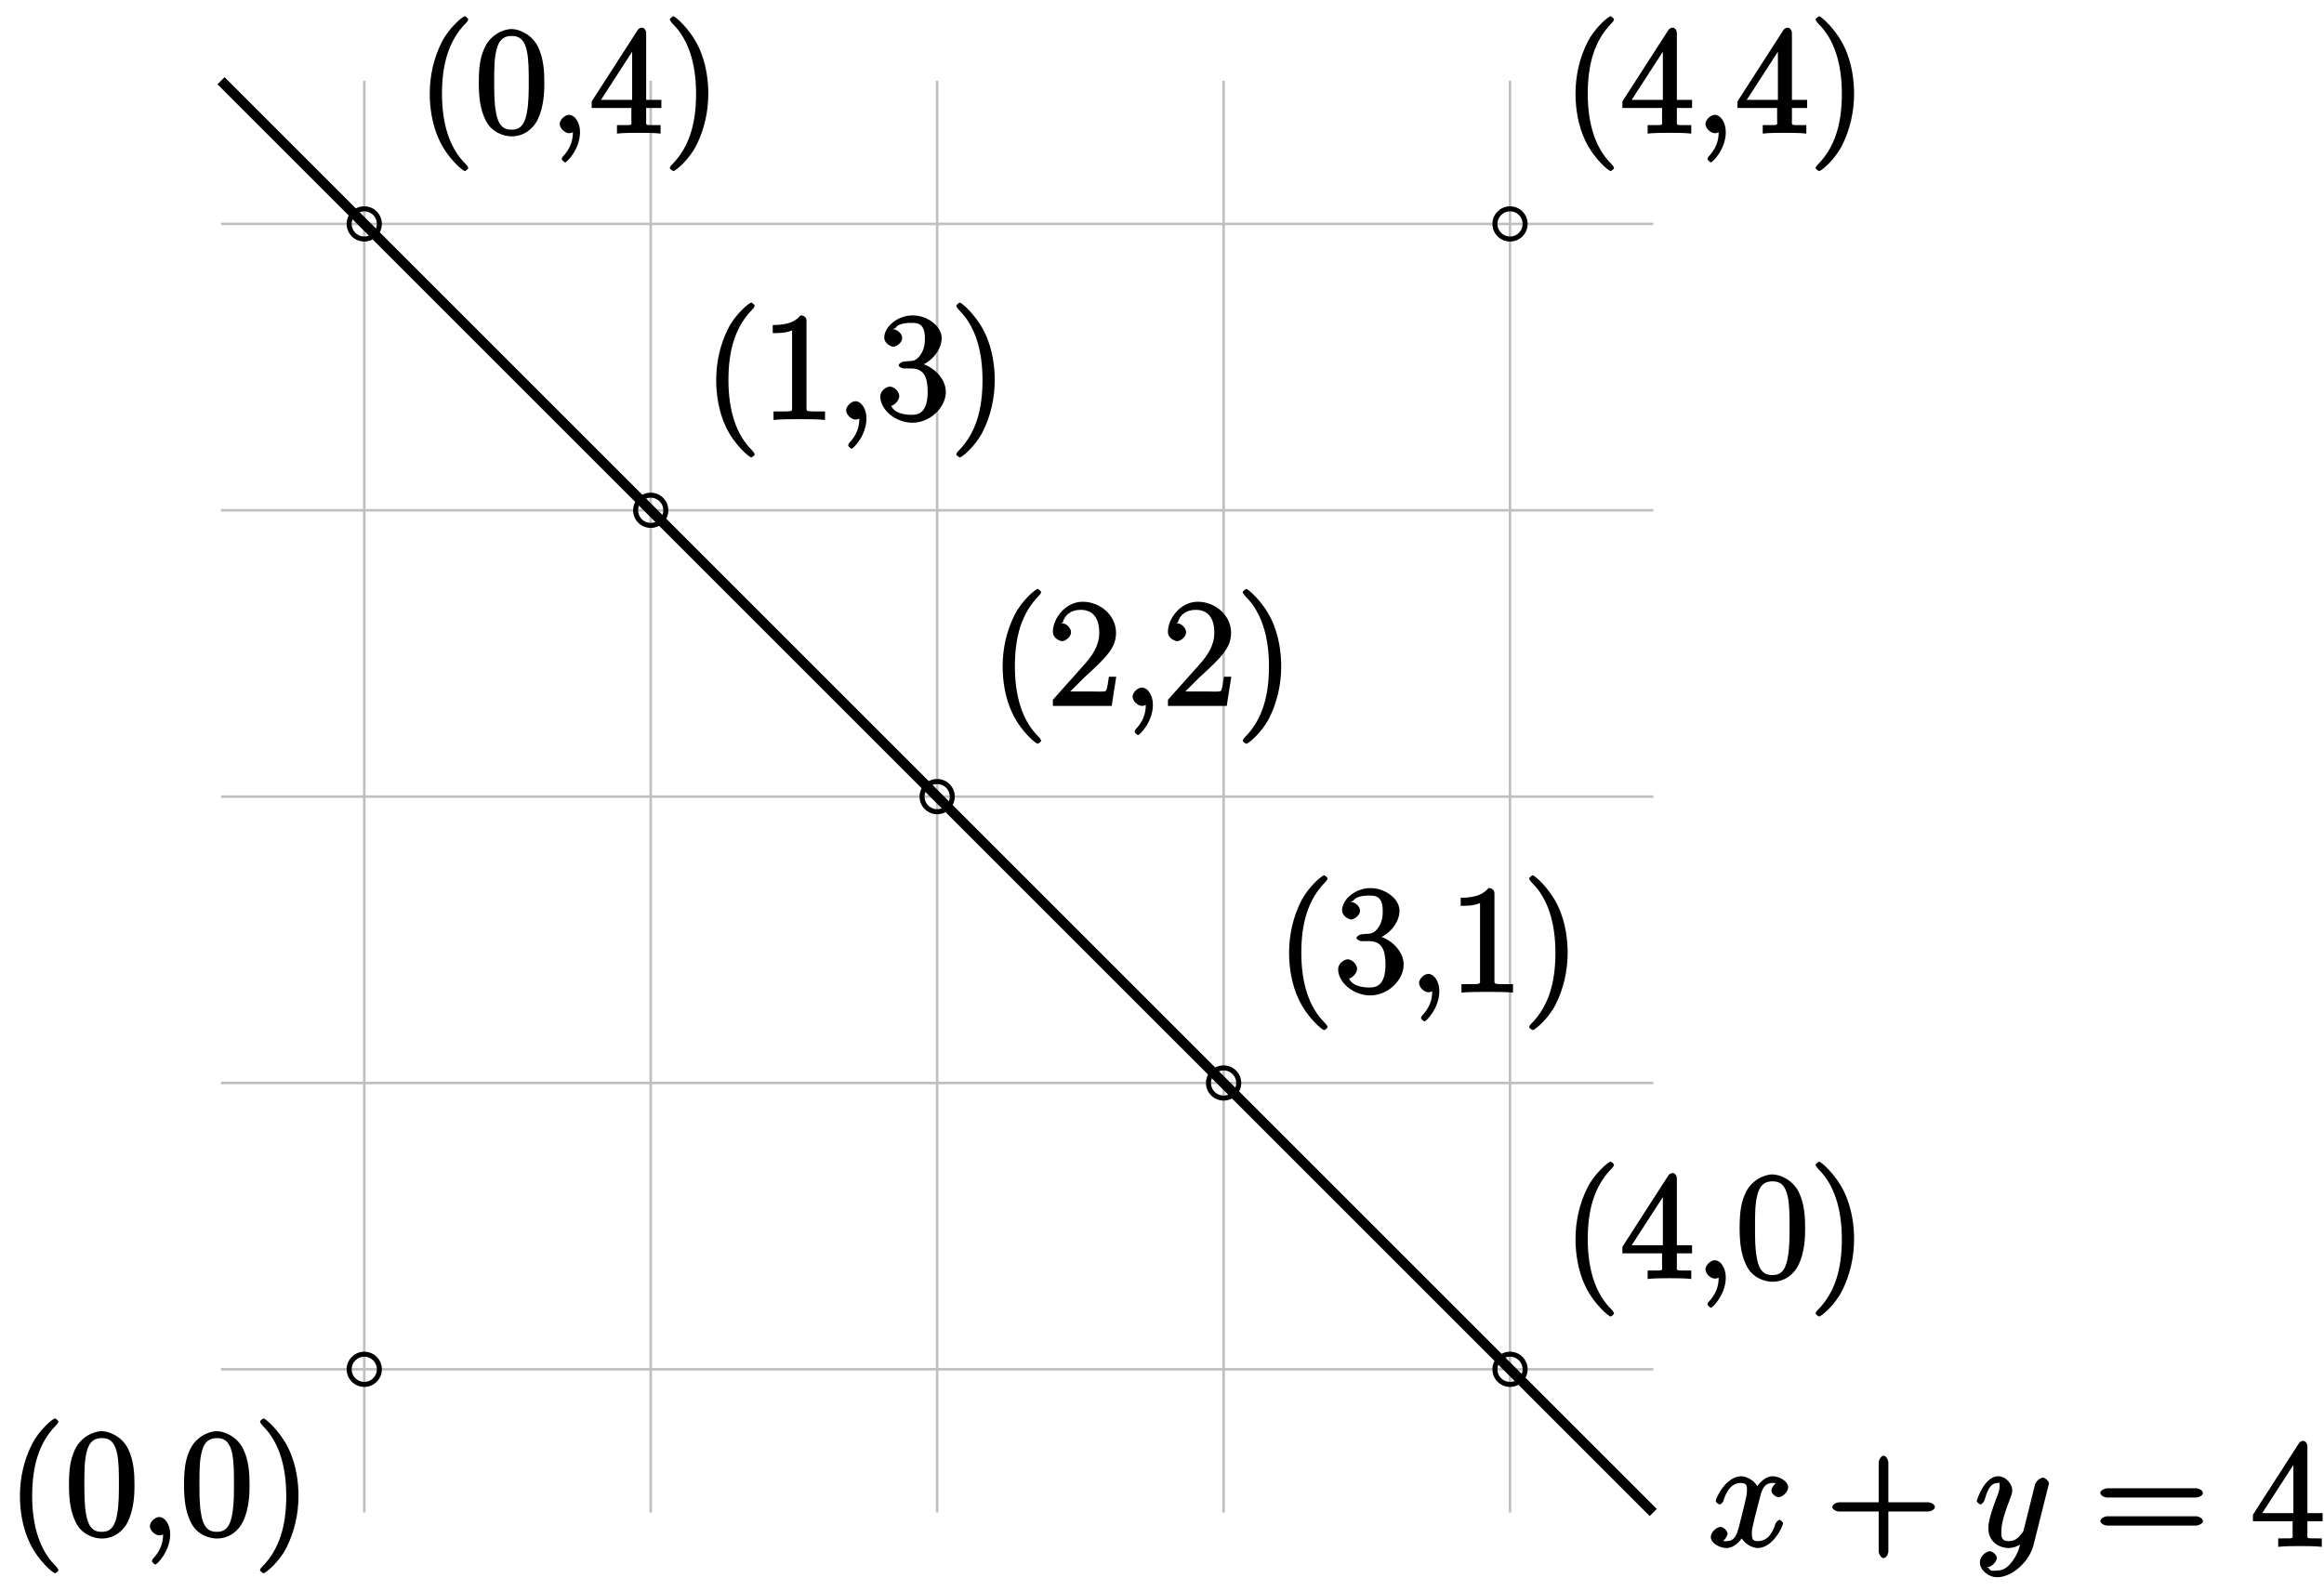
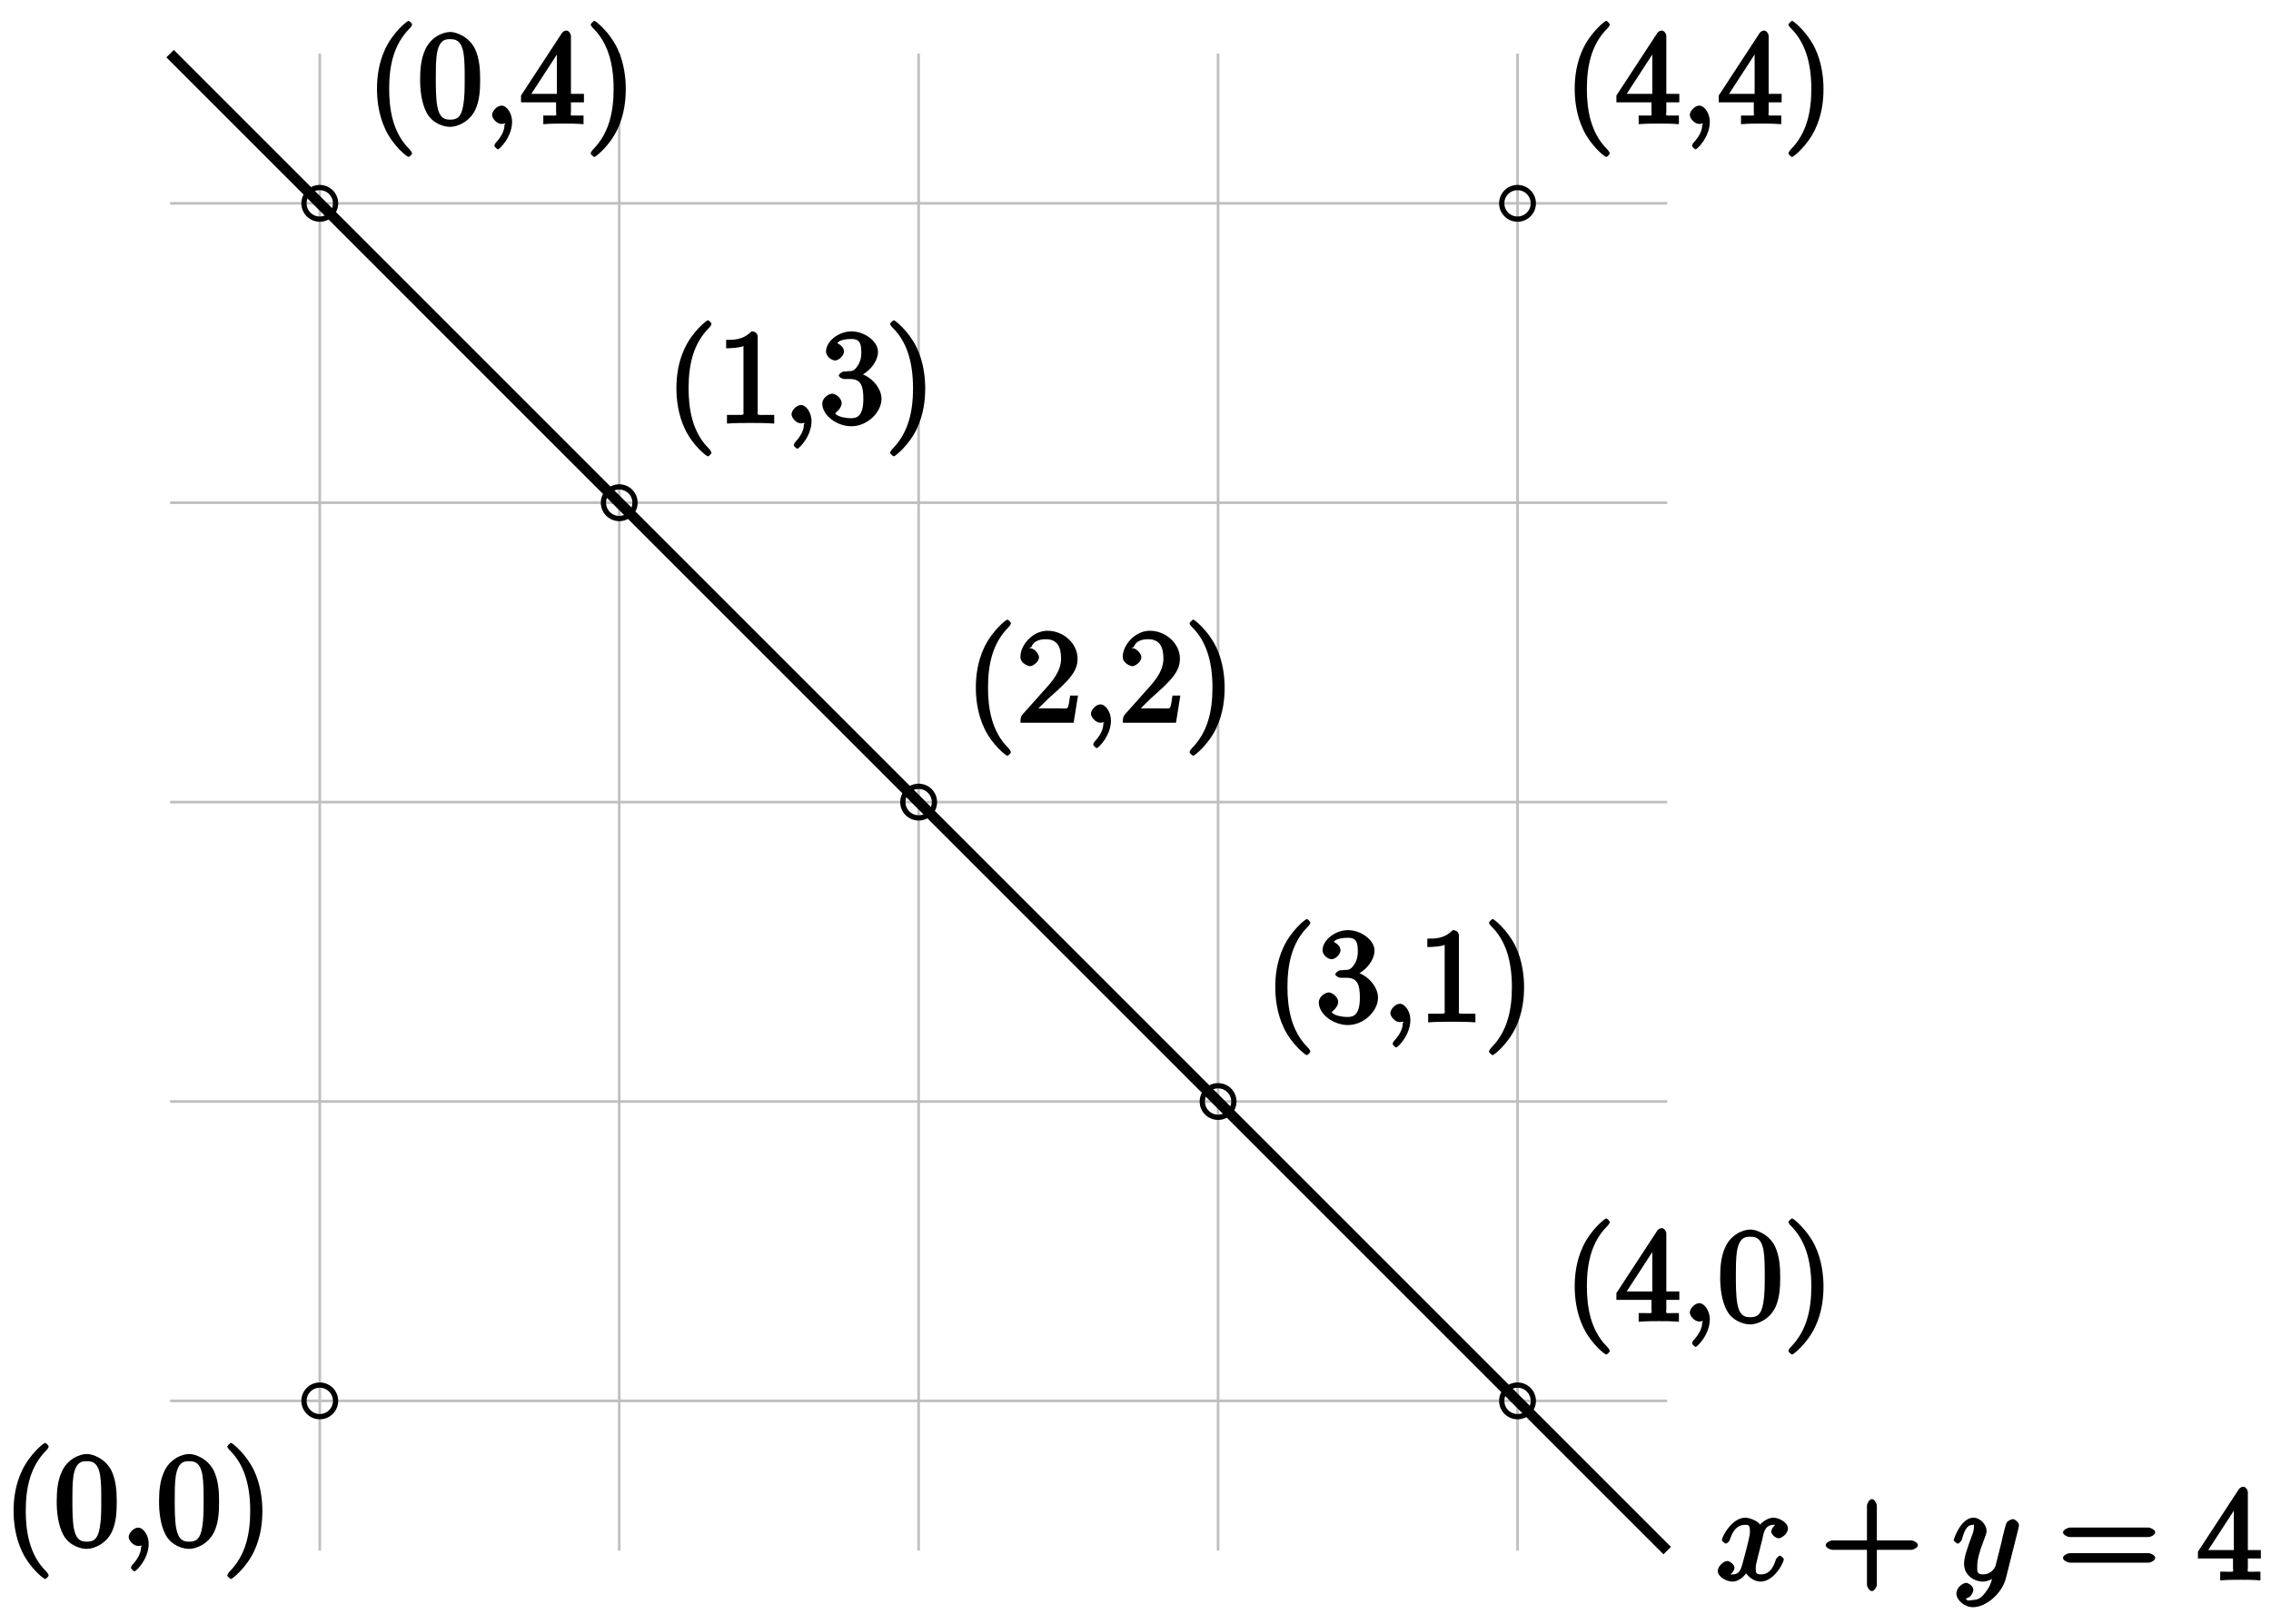
- <svg xmlns="http://www.w3.org/2000/svg" xmlns:xlink="http://www.w3.org/1999/xlink" width="184pt" height="126pt" viewBox="0 0 184 126" version="1.1">
+ <svg xmlns="http://www.w3.org/2000/svg" xmlns:xlink="http://www.w3.org/1999/xlink" width="172pt" height="123pt" viewBox="0 0 172 123" version="1.1">
  <defs>
    <g>
      <symbol overflow="visible" id="glyph0-0">
        <path style="stroke:none;" d="" />
      </symbol>
      <symbol overflow="visible" id="glyph0-1">
-         <path style="stroke:none;" d="M 4.047 2.766 C 4.047 2.719 4 2.594 3.797 2.391 C 2.594 1.188 1.969 -0.688 1.969 -3.125 C 1.969 -5.438 2.484 -7.328 3.875 -8.734 C 4 -8.844 4.047 -8.984 4.047 -9.016 C 4.047 -9.078 3.828 -9.266 3.781 -9.266 C 3.625 -9.266 2.516 -8.359 1.938 -7.188 C 1.328 -5.969 1 -4.594 1 -3.125 C 1 -2.062 1.172 -0.641 1.797 0.641 C 2.5 2.078 3.641 3 3.781 3 C 3.828 3 4.047 2.828 4.047 2.766 Z M 4.047 2.766 " />
+         <path style="stroke:none;" d="M 3.469 2.234 C 3.469 2.203 3.422 2.062 3.25 1.891 C 2 0.641 1.734 -1.125 1.734 -2.656 C 1.734 -4.391 2.062 -6.016 3.297 -7.25 C 3.422 -7.375 3.469 -7.5 3.469 -7.531 C 3.469 -7.609 3.266 -7.812 3.203 -7.812 C 3.094 -7.812 2.031 -6.953 1.438 -5.688 C 0.922 -4.594 0.812 -3.484 0.812 -2.656 C 0.812 -1.875 0.922 -0.672 1.469 0.453 C 2.062 1.688 3.094 2.5 3.203 2.5 C 3.266 2.5 3.469 2.297 3.469 2.234 Z M 3.469 2.234 " />
      </symbol>
      <symbol overflow="visible" id="glyph0-2">
-         <path style="stroke:none;" d="M 5.516 -3.969 C 5.516 -4.953 5.453 -5.922 5.016 -6.844 C 4.531 -7.828 3.516 -8.25 2.922 -8.25 C 2.234 -8.25 1.219 -7.75 0.781 -6.75 C 0.438 -6 0.328 -5.266 0.328 -3.969 C 0.328 -2.812 0.453 -1.828 0.891 -0.984 C 1.344 -0.078 2.297 0.25 2.922 0.25 C 3.953 0.25 4.656 -0.406 4.984 -1.062 C 5.484 -2.109 5.516 -3.281 5.516 -3.969 Z M 4.281 -4.109 C 4.281 -3.312 4.281 -2.406 4.141 -1.672 C 3.922 -0.359 3.328 -0.281 2.922 -0.281 C 2.531 -0.281 1.906 -0.344 1.688 -1.656 C 1.547 -2.359 1.547 -3.281 1.547 -4.109 C 1.547 -5.094 1.547 -5.969 1.75 -6.688 C 1.953 -7.484 2.406 -7.703 2.922 -7.703 C 3.375 -7.703 3.891 -7.578 4.125 -6.547 C 4.281 -5.875 4.281 -4.922 4.281 -4.109 Z M 4.281 -4.109 " />
+         <path style="stroke:none;" d="M 4.75 -3.344 C 4.75 -4.141 4.703 -4.938 4.359 -5.688 C 3.891 -6.641 2.906 -6.969 2.5 -6.969 C 1.891 -6.969 0.984 -6.547 0.578 -5.609 C 0.266 -4.922 0.203 -4.141 0.203 -3.344 C 0.203 -2.609 0.297 -1.594 0.703 -0.844 C 1.141 -0.031 2 0.219 2.484 0.219 C 3.016 0.219 3.953 -0.156 4.391 -1.094 C 4.703 -1.781 4.75 -2.562 4.75 -3.344 Z M 3.578 -3.469 C 3.578 -2.719 3.578 -2.047 3.469 -1.406 C 3.312 -0.453 2.938 -0.328 2.484 -0.328 C 2.094 -0.328 1.672 -0.406 1.5 -1.359 C 1.391 -1.969 1.391 -2.875 1.391 -3.469 C 1.391 -4.109 1.391 -4.766 1.469 -5.297 C 1.656 -6.484 2.234 -6.422 2.484 -6.422 C 2.812 -6.422 3.297 -6.406 3.484 -5.406 C 3.578 -4.859 3.578 -4.094 3.578 -3.469 Z M 3.578 -3.469 " />
      </symbol>
      <symbol overflow="visible" id="glyph0-3">
-         <path style="stroke:none;" d="M 2.484 -0.094 C 2.484 -0.844 2.078 -1.453 1.609 -1.453 C 1.266 -1.453 0.875 -1.047 0.875 -0.734 C 0.875 -0.406 1.266 0 1.625 0 C 1.812 0 2.047 -0.125 2.109 -0.172 C 2.156 -0.219 2.172 -0.219 2.172 -0.219 C 2.172 -0.219 1.922 -0.156 1.922 -0.094 C 1.922 0.672 1.656 1.281 1.141 1.828 C 1.094 1.859 1.031 2 1.031 2.047 C 1.031 2.109 1.25 2.312 1.312 2.312 C 1.422 2.312 2.484 1.281 2.484 -0.094 Z M 2.484 -0.094 " />
+         <path style="stroke:none;" d="M 2.188 -0.172 C 2.188 -0.812 1.781 -1.391 1.391 -1.391 C 1.031 -1.391 0.672 -0.953 0.672 -0.688 C 0.672 -0.422 1.031 0 1.391 0 C 1.531 0 1.797 -0.109 1.609 0.062 C 1.625 0.469 1.391 0.953 0.953 1.422 C 0.891 1.484 0.844 1.609 0.844 1.656 C 0.844 1.719 1.062 1.922 1.109 1.922 C 1.234 1.922 2.188 0.984 2.188 -0.172 Z M 2.188 -0.172 " />
      </symbol>
      <symbol overflow="visible" id="glyph0-4">
-         <path style="stroke:none;" d="M 3.531 -3.125 C 3.531 -4.031 3.406 -5.516 2.734 -6.891 C 2.031 -8.328 0.891 -9.266 0.766 -9.266 C 0.719 -9.266 0.484 -9.078 0.484 -9.016 C 0.484 -8.984 0.531 -8.844 0.734 -8.641 C 1.938 -7.438 2.562 -5.562 2.562 -3.125 C 2.562 -0.812 2.047 1.078 0.656 2.484 C 0.531 2.594 0.484 2.719 0.484 2.766 C 0.484 2.828 0.719 3 0.766 3 C 0.922 3 2.016 2.109 2.594 0.938 C 3.203 -0.281 3.531 -1.688 3.531 -3.125 Z M 3.531 -3.125 " />
+         <path style="stroke:none;" d="M 3.047 -2.656 C 3.047 -3.422 2.938 -4.641 2.391 -5.766 C 1.797 -6.984 0.766 -7.812 0.672 -7.812 C 0.609 -7.812 0.391 -7.594 0.391 -7.531 C 0.391 -7.5 0.438 -7.375 0.625 -7.203 C 1.609 -6.203 2.125 -4.734 2.125 -2.656 C 2.125 -0.953 1.797 0.688 0.562 1.938 C 0.438 2.062 0.391 2.203 0.391 2.234 C 0.391 2.297 0.609 2.5 0.672 2.5 C 0.766 2.5 1.828 1.656 2.422 0.391 C 2.938 -0.703 3.047 -1.812 3.047 -2.656 Z M 3.047 -2.656 " />
      </symbol>
      <symbol overflow="visible" id="glyph0-5">
-         <path style="stroke:none;" d="M 5.672 -2.141 L 5.672 -2.641 L 4.469 -2.641 L 4.469 -7.922 C 4.469 -8.156 4.312 -8.359 4.141 -8.359 C 4.047 -8.359 3.891 -8.312 3.797 -8.172 L 0.156 -2.516 L 0.156 -2 L 3.297 -2 L 3.297 -1.047 C 3.297 -0.609 3.438 -0.641 2.562 -0.641 L 2.156 -0.641 L 2.156 0.031 C 2.609 -0.031 3.547 -0.031 3.891 -0.031 C 4.219 -0.031 5.172 -0.031 5.609 0.031 L 5.609 -0.641 L 5.219 -0.641 C 4.344 -0.641 4.469 -0.609 4.469 -1.047 L 4.469 -2 L 5.672 -2 Z M 3.531 -2.641 L 0.891 -2.641 L 3.641 -6.891 L 3.359 -7 L 3.359 -2.641 Z M 3.531 -2.641 " />
+         <path style="stroke:none;" d="M 4.859 -1.797 L 4.859 -2.281 L 3.875 -2.281 L 3.875 -6.656 C 3.875 -6.844 3.703 -7.078 3.531 -7.078 C 3.453 -7.078 3.297 -7.031 3.203 -6.906 L 0.094 -2.156 L 0.094 -1.641 L 2.75 -1.641 L 2.75 -0.938 C 2.75 -0.578 2.906 -0.641 2.172 -0.641 L 1.781 -0.641 L 1.781 0.016 C 2.375 -0.031 2.891 -0.031 3.312 -0.031 C 3.734 -0.031 4.25 -0.031 4.828 0.016 L 4.828 -0.641 L 4.453 -0.641 C 3.719 -0.641 3.875 -0.578 3.875 -0.938 L 3.875 -1.641 L 4.859 -1.641 Z M 2.984 -2.281 L 0.875 -2.281 L 3.109 -5.719 L 2.812 -5.828 L 2.812 -2.281 Z M 2.984 -2.281 " />
      </symbol>
      <symbol overflow="visible" id="glyph0-6">
-         <path style="stroke:none;" d="M 5.062 -0.141 L 5.062 -0.641 L 4.531 -0.641 C 3.484 -0.641 3.594 -0.641 3.594 -1.062 L 3.594 -7.812 C 3.594 -8.078 3.438 -8.25 3.125 -8.25 C 2.797 -7.875 2.312 -7.484 0.922 -7.484 L 0.922 -6.844 C 1.359 -6.844 1.953 -6.844 2.453 -7.062 L 2.453 -1.062 C 2.453 -0.641 2.578 -0.641 1.531 -0.641 L 0.984 -0.641 L 0.984 0.031 C 1.484 -0.031 2.641 -0.031 3.031 -0.031 C 3.438 -0.031 4.578 -0.031 5.062 0.031 Z M 5.062 -0.141 " />
+         <path style="stroke:none;" d="M 4.344 -0.156 L 4.344 -0.641 L 3.859 -0.641 C 2.953 -0.641 3.094 -0.578 3.094 -0.953 L 3.094 -6.547 C 3.094 -6.781 2.938 -6.969 2.625 -6.969 C 1.953 -6.281 1.203 -6.328 0.703 -6.328 L 0.703 -5.688 C 1.094 -5.688 1.797 -5.734 2.016 -5.859 L 2.016 -0.953 C 2.016 -0.594 2.156 -0.641 1.266 -0.641 L 0.766 -0.641 L 0.766 0.016 C 1.297 -0.031 2.156 -0.031 2.562 -0.031 C 2.953 -0.031 3.828 -0.031 4.344 0.016 Z M 4.344 -0.156 " />
      </symbol>
      <symbol overflow="visible" id="glyph0-7">
-         <path style="stroke:none;" d="M 5.516 -2.188 C 5.516 -3.281 4.469 -4.297 3.328 -4.5 L 3.328 -4.203 C 4.359 -4.5 5.188 -5.516 5.188 -6.453 C 5.188 -7.406 4.047 -8.25 2.891 -8.25 C 1.703 -8.25 0.641 -7.359 0.641 -6.484 C 0.641 -6.016 1.188 -5.766 1.359 -5.766 C 1.609 -5.766 2.062 -6.094 2.062 -6.453 C 2.062 -6.844 1.609 -7.156 1.344 -7.156 C 1.281 -7.156 1.25 -7.156 1.531 -7.25 C 1.781 -7.703 2.797 -7.656 2.859 -7.656 C 3.25 -7.656 3.859 -7.625 3.859 -6.453 C 3.859 -6.234 3.875 -5.672 3.531 -5.156 C 3.172 -4.625 2.875 -4.641 2.562 -4.625 L 2.203 -4.594 C 2 -4.578 1.781 -4.406 1.781 -4.297 C 1.781 -4.188 2.016 -4.047 2.219 -4.047 L 2.766 -4.047 C 3.797 -4.047 4.078 -3.344 4.078 -2.203 C 4.078 -0.641 3.438 -0.375 2.844 -0.375 C 2.266 -0.375 1.453 -0.484 1.188 -1.094 C 1.328 -1.078 1.828 -1.438 1.828 -1.859 C 1.828 -2.219 1.422 -2.609 1.094 -2.609 C 0.797 -2.609 0.328 -2.281 0.328 -1.828 C 0.328 -0.766 1.547 0.25 2.875 0.25 C 4.297 0.25 5.516 -0.984 5.516 -2.188 Z M 5.516 -2.188 " />
+         <path style="stroke:none;" d="M 4.719 -1.859 C 4.719 -2.688 3.922 -3.625 2.891 -3.844 L 2.891 -3.516 C 3.703 -3.781 4.453 -4.641 4.453 -5.422 C 4.453 -6.234 3.406 -6.969 2.453 -6.969 C 1.453 -6.969 0.516 -6.203 0.516 -5.438 C 0.516 -5.109 0.906 -4.766 1.203 -4.766 C 1.5 -4.766 1.875 -5.141 1.875 -5.438 C 1.875 -5.938 1.234 -6.094 1.391 -6.094 C 1.516 -6.312 2.047 -6.391 2.406 -6.391 C 2.828 -6.391 3.188 -6.328 3.188 -5.438 C 3.188 -5.312 3.219 -4.859 2.953 -4.422 C 2.656 -3.938 2.453 -3.953 2.203 -3.953 C 2.125 -3.938 1.891 -3.922 1.812 -3.922 C 1.734 -3.906 1.484 -3.734 1.484 -3.625 C 1.484 -3.516 1.734 -3.359 1.906 -3.359 L 2.344 -3.359 C 3.156 -3.359 3.344 -2.844 3.344 -1.859 C 3.344 -0.516 2.844 -0.391 2.406 -0.391 C 1.969 -0.391 1.344 -0.516 1.203 -0.766 C 1.219 -0.766 1.703 -1.141 1.703 -1.531 C 1.703 -1.891 1.266 -2.25 0.984 -2.25 C 0.734 -2.25 0.234 -1.938 0.234 -1.5 C 0.234 -0.594 1.344 0.219 2.438 0.219 C 3.656 0.219 4.719 -0.844 4.719 -1.859 Z M 4.719 -1.859 " />
      </symbol>
      <symbol overflow="visible" id="glyph0-8">
-         <path style="stroke:none;" d="M 5.266 -2.312 L 4.859 -2.312 C 4.797 -1.953 4.75 -1.406 4.625 -1.203 C 4.547 -1.094 3.984 -1.141 3.625 -1.141 L 1.406 -1.141 L 1.516 -0.891 C 1.844 -1.156 2.562 -1.922 2.875 -2.219 C 4.703 -3.891 5.422 -4.609 5.422 -5.797 C 5.422 -7.172 4.172 -8.25 2.781 -8.25 C 1.406 -8.25 0.422 -6.906 0.422 -5.875 C 0.422 -5.266 1.109 -5.125 1.141 -5.125 C 1.406 -5.125 1.859 -5.453 1.859 -5.828 C 1.859 -6.172 1.484 -6.547 1.141 -6.547 C 1.047 -6.547 1.016 -6.547 1.203 -6.609 C 1.359 -7.203 1.859 -7.609 2.625 -7.609 C 3.641 -7.609 4.094 -6.891 4.094 -5.797 C 4.094 -4.781 3.562 -4 2.875 -3.234 L 0.422 -0.484 L 0.422 0 L 5.078 0 L 5.438 -2.312 Z M 5.266 -2.312 " />
+         <path style="stroke:none;" d="M 4.469 -2.062 L 4.078 -2.062 C 4 -1.594 3.984 -1.281 3.875 -1.125 C 3.812 -1.047 3.281 -1.094 3.062 -1.094 L 1.266 -1.094 L 1.391 -0.812 L 2.438 -1.844 C 4 -3.219 4.641 -3.875 4.641 -4.859 C 4.641 -6 3.578 -6.969 2.359 -6.969 C 1.234 -6.969 0.312 -5.875 0.312 -5 C 0.312 -4.438 1 -4.281 1.031 -4.281 C 1.203 -4.281 1.719 -4.562 1.719 -4.969 C 1.719 -5.219 1.359 -5.656 1.016 -5.656 C 0.938 -5.656 0.922 -5.656 1.141 -5.734 C 1.281 -6.125 1.656 -6.328 2.234 -6.328 C 3.141 -6.328 3.391 -5.688 3.391 -4.859 C 3.391 -4.062 2.938 -3.406 2.391 -2.781 L 0.484 -0.641 C 0.375 -0.531 0.312 -0.406 0.312 0 L 4.344 0 L 4.672 -2.062 Z M 4.469 -2.062 " />
      </symbol>
      <symbol overflow="visible" id="glyph1-0">
        <path style="stroke:none;" d="" />
      </symbol>
      <symbol overflow="visible" id="glyph1-1">
-         <path style="stroke:none;" d="M 5.672 -5.172 C 5.281 -5.109 4.969 -4.656 4.969 -4.438 C 4.969 -4.141 5.359 -3.906 5.531 -3.906 C 5.891 -3.906 6.297 -4.359 6.297 -4.688 C 6.297 -5.188 5.562 -5.562 5.062 -5.562 C 4.344 -5.562 3.766 -4.703 3.656 -4.469 L 3.984 -4.469 C 3.703 -5.359 2.812 -5.562 2.594 -5.562 C 1.375 -5.562 0.562 -3.844 0.562 -3.578 C 0.562 -3.531 0.781 -3.328 0.859 -3.328 C 0.953 -3.328 1.094 -3.438 1.156 -3.578 C 1.562 -4.922 2.219 -5.031 2.562 -5.031 C 3.094 -5.031 3.031 -4.672 3.031 -4.391 C 3.031 -4.125 2.969 -3.844 2.828 -3.281 L 2.422 -1.641 C 2.234 -0.922 2.062 -0.422 1.422 -0.422 C 1.359 -0.422 1.172 -0.375 0.922 -0.531 L 0.812 -0.281 C 1.25 -0.359 1.5 -0.859 1.5 -1 C 1.5 -1.25 1.156 -1.547 0.938 -1.547 C 0.641 -1.547 0.172 -1.141 0.172 -0.75 C 0.172 -0.25 0.891 0.125 1.406 0.125 C 1.984 0.125 2.5 -0.375 2.75 -0.859 L 2.469 -0.969 C 2.672 -0.266 3.438 0.125 3.875 0.125 C 5.094 0.125 5.891 -1.594 5.891 -1.859 C 5.891 -1.906 5.688 -2.109 5.625 -2.109 C 5.516 -2.109 5.328 -1.906 5.297 -1.812 C 4.969 -0.75 4.453 -0.422 3.906 -0.422 C 3.484 -0.422 3.422 -0.578 3.422 -1.062 C 3.422 -1.328 3.469 -1.516 3.656 -2.312 L 4.078 -3.938 C 4.25 -4.656 4.5 -5.031 5.062 -5.031 C 5.078 -5.031 5.297 -5.062 5.547 -4.906 Z M 5.672 -5.172 " />
+         <path style="stroke:none;" d="M 3.5 -3.172 C 3.562 -3.422 3.625 -4.188 4.312 -4.188 C 4.359 -4.188 4.469 -4.234 4.688 -4.109 L 4.812 -4.391 C 4.531 -4.344 4.156 -3.922 4.156 -3.672 C 4.156 -3.516 4.453 -3.172 4.719 -3.172 C 4.938 -3.172 5.422 -3.516 5.422 -3.906 C 5.422 -4.422 4.672 -4.734 4.328 -4.734 C 3.75 -4.734 3.266 -4.156 3.297 -4.203 C 3.203 -4.469 2.5 -4.734 2.203 -4.734 C 1.172 -4.734 0.422 -3.281 0.422 -3.031 C 0.422 -2.938 0.703 -2.766 0.719 -2.766 C 0.797 -2.766 1 -2.953 1.016 -3.047 C 1.359 -4.094 1.844 -4.188 2.188 -4.188 C 2.375 -4.188 2.547 -4.25 2.547 -3.672 C 2.547 -3.375 2.375 -2.703 2 -1.312 C 1.844 -0.688 1.672 -0.438 1.234 -0.438 C 1.172 -0.438 1.062 -0.391 0.859 -0.516 L 0.734 -0.234 C 0.984 -0.297 1.375 -0.656 1.375 -0.938 C 1.375 -1.203 0.984 -1.453 0.844 -1.453 C 0.531 -1.453 0.109 -1.031 0.109 -0.703 C 0.109 -0.25 0.781 0.109 1.219 0.109 C 1.891 0.109 2.359 -0.641 2.391 -0.703 L 2.094 -0.812 C 2.219 -0.438 2.75 0.109 3.344 0.109 C 4.375 0.109 5.109 -1.328 5.109 -1.578 C 5.109 -1.688 4.859 -1.859 4.828 -1.859 C 4.734 -1.859 4.531 -1.641 4.516 -1.578 C 4.188 -0.516 3.688 -0.438 3.375 -0.438 C 2.984 -0.438 2.984 -0.594 2.984 -0.922 C 2.984 -1.141 3.047 -1.359 3.156 -1.797 Z M 3.5 -3.172 " />
      </symbol>
      <symbol overflow="visible" id="glyph1-2">
-         <path style="stroke:none;" d="M 3.031 1.094 C 2.703 1.547 2.359 1.906 1.766 1.906 C 1.625 1.906 1.203 2.031 1.109 1.703 C 0.906 1.641 0.969 1.641 0.984 1.641 C 1.344 1.641 1.75 1.188 1.75 0.906 C 1.75 0.641 1.359 0.375 1.188 0.375 C 0.984 0.375 0.406 0.688 0.406 1.266 C 0.406 1.875 1.094 2.438 1.766 2.438 C 2.969 2.438 4.328 1.188 4.656 -0.125 L 5.828 -4.797 C 5.844 -4.859 5.875 -4.922 5.875 -5 C 5.875 -5.172 5.562 -5.453 5.391 -5.453 C 5.281 -5.453 4.859 -5.25 4.766 -4.891 L 3.891 -1.375 C 3.828 -1.156 3.875 -1.25 3.781 -1.109 C 3.531 -0.781 3.266 -0.422 2.688 -0.422 C 2.016 -0.422 2.109 -0.922 2.109 -1.25 C 2.109 -1.922 2.438 -2.844 2.766 -3.703 C 2.891 -4.047 2.969 -4.219 2.969 -4.453 C 2.969 -4.953 2.453 -5.562 1.859 -5.562 C 0.766 -5.562 0.156 -3.688 0.156 -3.578 C 0.156 -3.531 0.375 -3.328 0.453 -3.328 C 0.562 -3.328 0.734 -3.531 0.781 -3.688 C 1.062 -4.703 1.359 -5.031 1.828 -5.031 C 1.938 -5.031 1.969 -5.172 1.969 -4.781 C 1.969 -4.469 1.844 -4.125 1.656 -3.672 C 1.078 -2.109 1.078 -1.703 1.078 -1.422 C 1.078 -0.281 2.062 0.125 2.656 0.125 C 3 0.125 3.531 -0.031 3.844 -0.344 L 3.688 -0.516 C 3.516 0.141 3.438 0.5 3.031 1.094 Z M 3.031 1.094 " />
+         <path style="stroke:none;" d="M 5.016 -3.953 C 5.047 -4.094 5.047 -4.109 5.047 -4.188 C 5.047 -4.359 4.75 -4.625 4.594 -4.625 C 4.5 -4.625 4.203 -4.516 4.109 -4.344 C 4.047 -4.203 3.969 -3.891 3.922 -3.703 C 3.859 -3.453 3.781 -3.188 3.734 -2.906 L 3.281 -1.109 C 3.234 -0.969 2.984 -0.438 2.328 -0.438 C 1.828 -0.438 1.891 -0.703 1.891 -1.078 C 1.891 -1.531 2.047 -2.156 2.391 -3.031 C 2.547 -3.438 2.594 -3.547 2.594 -3.75 C 2.594 -4.203 2.109 -4.734 1.609 -4.734 C 0.656 -4.734 0.109 -3.125 0.109 -3.031 C 0.109 -2.938 0.391 -2.766 0.406 -2.766 C 0.516 -2.766 0.688 -2.953 0.734 -3.109 C 1 -4.047 1.234 -4.188 1.578 -4.188 C 1.656 -4.188 1.641 -4.344 1.641 -4.031 C 1.641 -3.781 1.547 -3.516 1.469 -3.328 C 1.078 -2.266 0.891 -1.703 0.891 -1.234 C 0.891 -0.344 1.703 0.109 2.297 0.109 C 2.688 0.109 3.141 -0.109 3.422 -0.391 L 3.125 -0.5 C 2.984 0.016 2.922 0.391 2.516 0.922 C 2.266 1.25 2.016 1.5 1.562 1.5 C 1.422 1.5 1.141 1.641 1.031 1.406 C 0.953 1.406 1.203 1.359 1.344 1.234 C 1.453 1.141 1.594 0.906 1.594 0.719 C 1.594 0.406 1.156 0.203 1.062 0.203 C 0.828 0.203 0.312 0.531 0.312 1.016 C 0.312 1.516 0.938 2.047 1.562 2.047 C 2.578 2.047 3.781 0.984 4.062 -0.156 Z M 5.016 -3.953 " />
      </symbol>
      <symbol overflow="visible" id="glyph2-0">
        <path style="stroke:none;" d="" />
      </symbol>
      <symbol overflow="visible" id="glyph2-1">
-         <path style="stroke:none;" d="M 4.766 -2.766 L 8.062 -2.766 C 8.234 -2.766 8.609 -2.906 8.609 -3.125 C 8.609 -3.344 8.25 -3.5 8.062 -3.5 L 4.922 -3.5 L 4.922 -6.641 C 4.922 -6.812 4.766 -7.188 4.547 -7.188 C 4.328 -7.188 4.156 -6.828 4.156 -6.641 L 4.156 -3.5 L 1.031 -3.5 C 0.859 -3.5 0.484 -3.344 0.484 -3.125 C 0.484 -2.906 0.844 -2.766 1.031 -2.766 L 4.156 -2.766 L 4.156 0.391 C 4.156 0.562 4.328 0.922 4.547 0.922 C 4.766 0.922 4.922 0.578 4.922 0.391 L 4.922 -2.766 Z M 4.766 -2.766 " />
+         <path style="stroke:none;" d="M 4.078 -2.297 L 6.859 -2.297 C 7 -2.297 7.359 -2.453 7.359 -2.656 C 7.359 -2.844 7 -3.016 6.859 -3.016 L 4.25 -3.016 L 4.25 -5.641 C 4.25 -5.781 4.078 -6.141 3.875 -6.141 C 3.672 -6.141 3.5 -5.781 3.5 -5.641 L 3.5 -3.016 L 0.891 -3.016 C 0.75 -3.016 0.375 -2.844 0.375 -2.656 C 0.375 -2.453 0.75 -2.297 0.891 -2.297 L 3.5 -2.297 L 3.5 0.344 C 3.5 0.484 3.672 0.828 3.875 0.828 C 4.078 0.828 4.25 0.484 4.25 0.344 L 4.25 -2.297 Z M 4.078 -2.297 " />
      </symbol>
      <symbol overflow="visible" id="glyph2-2">
-         <path style="stroke:none;" d="M 8.062 -3.875 C 8.234 -3.875 8.609 -4.016 8.609 -4.234 C 8.609 -4.453 8.25 -4.609 8.062 -4.609 L 1.031 -4.609 C 0.859 -4.609 0.484 -4.453 0.484 -4.25 C 0.484 -4.016 0.844 -3.875 1.031 -3.875 Z M 8.062 -1.656 C 8.234 -1.656 8.609 -1.797 8.609 -2.016 C 8.609 -2.234 8.25 -2.391 8.062 -2.391 L 1.031 -2.391 C 0.859 -2.391 0.484 -2.234 0.484 -2.016 C 0.484 -1.797 0.844 -1.656 1.031 -1.656 Z M 8.062 -1.656 " />
+         <path style="stroke:none;" d="M 6.844 -3.266 C 7 -3.266 7.359 -3.422 7.359 -3.625 C 7.359 -3.812 7 -3.984 6.859 -3.984 L 0.891 -3.984 C 0.75 -3.984 0.375 -3.812 0.375 -3.625 C 0.375 -3.422 0.75 -3.266 0.891 -3.266 Z M 6.859 -1.328 C 7 -1.328 7.359 -1.484 7.359 -1.688 C 7.359 -1.891 7 -2.047 6.844 -2.047 L 0.891 -2.047 C 0.75 -2.047 0.375 -1.891 0.375 -1.688 C 0.375 -1.484 0.75 -1.328 0.891 -1.328 Z M 6.859 -1.328 " />
      </symbol>
      <symbol overflow="visible" id="glyph2-3">
-         <path style="stroke:none;" d="M 4.469 -7.922 C 4.469 -8.156 4.312 -8.359 4.141 -8.359 C 4.047 -8.359 3.891 -8.312 3.797 -8.172 L 0.156 -2.516 L 0.156 -2 L 3.297 -2 L 3.297 -1.047 C 3.297 -0.609 3.438 -0.641 2.562 -0.641 L 2.156 -0.641 L 2.156 0.031 C 2.609 -0.031 3.547 -0.031 3.891 -0.031 C 4.219 -0.031 5.172 -0.031 5.609 0.031 L 5.609 -0.641 L 5.219 -0.641 C 4.344 -0.641 4.469 -0.609 4.469 -1.047 L 4.469 -2 L 5.672 -2 L 5.672 -2.641 L 4.469 -2.641 Z M 3.359 -7 L 3.359 -2.641 L 0.891 -2.641 L 3.641 -6.891 Z M 3.359 -7 " />
+         <path style="stroke:none;" d="M 2.75 -1.797 L 2.75 -0.938 C 2.75 -0.578 2.906 -0.641 2.172 -0.641 L 1.781 -0.641 L 1.781 0.016 C 2.375 -0.031 2.891 -0.031 3.312 -0.031 C 3.734 -0.031 4.25 -0.031 4.828 0.016 L 4.828 -0.641 L 4.453 -0.641 C 3.719 -0.641 3.875 -0.578 3.875 -0.938 L 3.875 -1.641 L 4.859 -1.641 L 4.859 -2.281 L 3.875 -2.281 L 3.875 -6.656 C 3.875 -6.844 3.703 -7.078 3.531 -7.078 C 3.453 -7.078 3.297 -7.031 3.203 -6.906 L 0.094 -2.156 L 0.094 -1.641 L 2.75 -1.641 Z M 2.984 -2.281 L 0.875 -2.281 L 3.109 -5.719 L 2.812 -5.828 L 2.812 -2.281 Z M 2.984 -2.281 " />
      </symbol>
    </g>
  </defs>
  <g id="surface1">
-     <path style="fill:none;stroke-width:0.199;stroke-linecap:butt;stroke-linejoin:miter;stroke:rgb(75%,75%,75%);stroke-opacity:1;stroke-miterlimit:10;" d="M -11.341 0.002 L 102.048 0.002 M -11.341 22.677 L 102.048 22.677 M -11.341 45.356 L 102.048 45.356 M -11.341 68.032 L 102.048 68.032 M -11.341 90.711 L 102.048 90.711 M -0.001 -11.338 L -0.001 102.05 M 22.677 -11.338 L 22.677 102.05 M 45.356 -11.338 L 45.356 102.05 M 68.034 -11.338 L 68.034 102.05 M 90.709 -11.338 L 90.709 102.05 " transform="matrix(1.00005,0,0,-1.00002,28.84124,108.4469)" />
-     <path style="fill:none;stroke-width:0.399;stroke-linecap:butt;stroke-linejoin:miter;stroke:rgb(0%,0%,0%);stroke-opacity:1;stroke-miterlimit:10;" d="M 1.194 0.002 C 1.194 0.662 0.659 1.197 -0.001 1.197 C -0.662 1.197 -1.197 0.662 -1.197 0.002 C -1.197 -0.659 -0.662 -1.194 -0.001 -1.194 C 0.659 -1.194 1.194 -0.659 1.194 0.002 Z M 91.904 90.711 C 91.904 91.371 91.369 91.906 90.709 91.906 C 90.049 91.906 89.514 91.371 89.514 90.711 C 89.514 90.051 90.049 89.515 90.709 89.515 C 91.369 89.515 91.904 90.051 91.904 90.711 Z M 91.904 90.711 " transform="matrix(1.00005,0,0,-1.00002,28.84124,108.4469)" />
+     <path style="fill:none;stroke-width:0.199;stroke-linecap:butt;stroke-linejoin:miter;stroke:rgb(75%,75%,75%);stroke-opacity:1;stroke-miterlimit:10;" d="M -11.337 0.001 L 102.047 0.001 M -11.337 22.676 L 102.047 22.676 M -11.337 45.355 L 102.047 45.355 M -11.337 68.034 L 102.047 68.034 M -11.337 90.71 L 102.047 90.71 M -0.001 -11.339 L -0.001 102.049 M 22.678 -11.339 L 22.678 102.049 M 45.353 -11.339 L 45.353 102.049 M 68.032 -11.339 L 68.032 102.049 M 90.712 -11.339 L 90.712 102.049 " transform="matrix(1.00002,0,0,-1.00002,24.2202,106.1139)" />
+     <path style="fill:none;stroke-width:0.399;stroke-linecap:butt;stroke-linejoin:miter;stroke:rgb(0%,0%,0%);stroke-opacity:1;stroke-miterlimit:10;" d="M 1.194 0.001 C 1.194 0.661 0.659 1.196 -0.001 1.196 C -0.662 1.196 -1.197 0.661 -1.197 0.001 C -1.197 -0.66 -0.662 -1.195 -0.001 -1.195 C 0.659 -1.195 1.194 -0.66 1.194 0.001 Z M 91.907 90.71 C 91.907 91.37 91.372 91.905 90.712 91.905 C 90.051 91.905 89.516 91.37 89.516 90.71 C 89.516 90.05 90.051 89.514 90.712 89.514 C 91.372 89.514 91.907 90.05 91.907 90.71 Z M 91.907 90.71 " transform="matrix(1.00002,0,0,-1.00002,24.2202,106.1139)" />
    <g style="fill:rgb(0%,0%,0%);fill-opacity:1;">
-       <use xlink:href="#glyph0-1" x="0.578" y="121.597" />
-       <use xlink:href="#glyph0-2" x="5.133" y="121.597" />
-       <use xlink:href="#glyph0-3" x="10.991" y="121.597" />
-       <use xlink:href="#glyph0-2" x="14.243" y="121.597" />
-       <use xlink:href="#glyph0-4" x="20.102" y="121.597" />
+       <use xlink:href="#glyph0-1" x="0.217" y="117.106" />
+       <use xlink:href="#glyph0-2" x="4.092" y="117.106" />
+       <use xlink:href="#glyph0-3" x="9.074" y="117.106" />
+       <use xlink:href="#glyph0-2" x="11.843" y="117.106" />
+       <use xlink:href="#glyph0-4" x="16.825" y="117.106" />
    </g>
    <g style="fill:rgb(0%,0%,0%);fill-opacity:1;">
-       <use xlink:href="#glyph0-1" x="123.74" y="10.55" />
-       <use xlink:href="#glyph0-5" x="128.295" y="10.55" />
-       <use xlink:href="#glyph0-3" x="134.153" y="10.55" />
-       <use xlink:href="#glyph0-5" x="137.405" y="10.55" />
-       <use xlink:href="#glyph0-4" x="143.264" y="10.55" />
+       <use xlink:href="#glyph0-1" x="118.452" y="9.391" />
+       <use xlink:href="#glyph0-5" x="122.328" y="9.391" />
+       <use xlink:href="#glyph0-3" x="127.309" y="9.391" />
+       <use xlink:href="#glyph0-5" x="130.079" y="9.391" />
+       <use xlink:href="#glyph0-4" x="135.06" y="9.391" />
    </g>
-     <path style="fill:none;stroke-width:0.797;stroke-linecap:butt;stroke-linejoin:miter;stroke:rgb(0%,0%,0%);stroke-opacity:1;stroke-miterlimit:10;" d="M -11.341 102.05 L 102.048 -11.338 " transform="matrix(1.00005,0,0,-1.00002,28.84124,108.4469)" />
+     <path style="fill:none;stroke-width:0.797;stroke-linecap:butt;stroke-linejoin:miter;stroke:rgb(0%,0%,0%);stroke-opacity:1;stroke-miterlimit:10;" d="M -11.337 102.049 L 102.047 -11.339 " transform="matrix(1.00002,0,0,-1.00002,24.2202,106.1139)" />
    <g style="fill:rgb(0%,0%,0%);fill-opacity:1;">
-       <use xlink:href="#glyph1-1" x="135.279" y="122.476" />
+       <use xlink:href="#glyph1-1" x="129.99" y="119.694" />
    </g>
    <g style="fill:rgb(0%,0%,0%);fill-opacity:1;">
-       <use xlink:href="#glyph2-1" x="144.587" y="122.476" />
+       <use xlink:href="#glyph2-1" x="137.898" y="119.694" />
    </g>
    <g style="fill:rgb(0%,0%,0%);fill-opacity:1;">
-       <use xlink:href="#glyph1-2" x="156.35" y="122.476" />
+       <use xlink:href="#glyph1-2" x="147.862" y="119.694" />
    </g>
    <g style="fill:rgb(0%,0%,0%);fill-opacity:1;">
-       <use xlink:href="#glyph2-2" x="165.807" y="122.476" />
+       <use xlink:href="#glyph2-2" x="155.871" y="119.694" />
    </g>
    <g style="fill:rgb(0%,0%,0%);fill-opacity:1;">
-       <use xlink:href="#glyph2-3" x="178.217" y="122.476" />
+       <use xlink:href="#glyph2-3" x="166.372" y="119.694" />
    </g>
-     <path style="fill:none;stroke-width:0.399;stroke-linecap:butt;stroke-linejoin:miter;stroke:rgb(0%,0%,0%);stroke-opacity:1;stroke-miterlimit:10;" d="M 1.194 90.711 C 1.194 91.371 0.659 91.906 -0.001 91.906 C -0.662 91.906 -1.197 91.371 -1.197 90.711 C -1.197 90.051 -0.662 89.515 -0.001 89.515 C 0.659 89.515 1.194 90.051 1.194 90.711 Z M 23.872 68.032 C 23.872 68.692 23.337 69.227 22.677 69.227 C 22.017 69.227 21.482 68.692 21.482 68.032 C 21.482 67.371 22.017 66.836 22.677 66.836 C 23.337 66.836 23.872 67.371 23.872 68.032 Z M 46.551 45.356 C 46.551 46.016 46.016 46.551 45.356 46.551 C 44.696 46.551 44.16 46.016 44.16 45.356 C 44.16 44.696 44.696 44.161 45.356 44.161 C 46.016 44.161 46.551 44.696 46.551 45.356 Z M 69.23 22.677 C 69.23 23.337 68.694 23.872 68.034 23.872 C 67.374 23.872 66.835 23.337 66.835 22.677 C 66.835 22.017 67.374 21.482 68.034 21.482 C 68.694 21.482 69.23 22.017 69.23 22.677 Z M 91.904 0.002 C 91.904 0.662 91.369 1.197 90.709 1.197 C 90.049 1.197 89.514 0.662 89.514 0.002 C 89.514 -0.659 90.049 -1.194 90.709 -1.194 C 91.369 -1.194 91.904 -0.659 91.904 0.002 Z M 91.904 0.002 " transform="matrix(1.00005,0,0,-1.00002,28.84124,108.4469)" />
+     <path style="fill:none;stroke-width:0.399;stroke-linecap:butt;stroke-linejoin:miter;stroke:rgb(0%,0%,0%);stroke-opacity:1;stroke-miterlimit:10;" d="M 1.194 90.71 C 1.194 91.37 0.659 91.905 -0.001 91.905 C -0.662 91.905 -1.197 91.37 -1.197 90.71 C -1.197 90.05 -0.662 89.514 -0.001 89.514 C 0.659 89.514 1.194 90.05 1.194 90.71 Z M 23.873 68.034 C 23.873 68.695 23.338 69.23 22.678 69.23 C 22.018 69.23 21.482 68.695 21.482 68.034 C 21.482 67.374 22.018 66.835 22.678 66.835 C 23.338 66.835 23.873 67.374 23.873 68.034 Z M 46.552 45.355 C 46.552 46.015 46.017 46.55 45.353 46.55 C 44.693 46.55 44.158 46.015 44.158 45.355 C 44.158 44.695 44.693 44.16 45.353 44.16 C 46.017 44.16 46.552 44.695 46.552 45.355 Z M 69.228 22.676 C 69.228 23.336 68.692 23.871 68.032 23.871 C 67.372 23.871 66.837 23.336 66.837 22.676 C 66.837 22.016 67.372 21.481 68.032 21.481 C 68.692 21.481 69.228 22.016 69.228 22.676 Z M 91.907 0.001 C 91.907 0.661 91.372 1.196 90.712 1.196 C 90.051 1.196 89.516 0.661 89.516 0.001 C 89.516 -0.66 90.051 -1.195 90.712 -1.195 C 91.372 -1.195 91.907 -0.66 91.907 0.001 Z M 91.907 0.001 " transform="matrix(1.00002,0,0,-1.00002,24.2202,106.1139)" />
    <g style="fill:rgb(0%,0%,0%);fill-opacity:1;">
-       <use xlink:href="#glyph0-1" x="33.025" y="10.55" />
-       <use xlink:href="#glyph0-2" x="37.581" y="10.55" />
-       <use xlink:href="#glyph0-3" x="43.439" y="10.55" />
-       <use xlink:href="#glyph0-5" x="46.691" y="10.55" />
-       <use xlink:href="#glyph0-4" x="52.549" y="10.55" />
+       <use xlink:href="#glyph0-1" x="27.74" y="9.391" />
+       <use xlink:href="#glyph0-2" x="31.616" y="9.391" />
+       <use xlink:href="#glyph0-3" x="36.597" y="9.391" />
+       <use xlink:href="#glyph0-5" x="39.367" y="9.391" />
+       <use xlink:href="#glyph0-4" x="44.348" y="9.391" />
    </g>
    <g style="fill:rgb(0%,0%,0%);fill-opacity:1;">
-       <use xlink:href="#glyph0-1" x="55.704" y="33.228" />
-       <use xlink:href="#glyph0-6" x="60.259" y="33.228" />
-       <use xlink:href="#glyph0-3" x="66.117" y="33.228" />
-       <use xlink:href="#glyph0-7" x="69.369" y="33.228" />
-       <use xlink:href="#glyph0-4" x="75.227" y="33.228" />
+       <use xlink:href="#glyph0-1" x="50.418" y="32.069" />
+       <use xlink:href="#glyph0-6" x="54.293" y="32.069" />
+       <use xlink:href="#glyph0-3" x="59.275" y="32.069" />
+       <use xlink:href="#glyph0-7" x="62.044" y="32.069" />
+       <use xlink:href="#glyph0-4" x="67.026" y="32.069" />
    </g>
    <g style="fill:rgb(0%,0%,0%);fill-opacity:1;">
-       <use xlink:href="#glyph0-1" x="78.383" y="55.906" />
-       <use xlink:href="#glyph0-8" x="82.938" y="55.906" />
-       <use xlink:href="#glyph0-3" x="88.796" y="55.906" />
-       <use xlink:href="#glyph0-8" x="92.048" y="55.906" />
-       <use xlink:href="#glyph0-4" x="97.907" y="55.906" />
+       <use xlink:href="#glyph0-1" x="73.096" y="54.747" />
+       <use xlink:href="#glyph0-8" x="76.972" y="54.747" />
+       <use xlink:href="#glyph0-3" x="81.953" y="54.747" />
+       <use xlink:href="#glyph0-8" x="84.723" y="54.747" />
+       <use xlink:href="#glyph0-4" x="89.704" y="54.747" />
    </g>
    <g style="fill:rgb(0%,0%,0%);fill-opacity:1;">
-       <use xlink:href="#glyph0-1" x="101.062" y="78.584" />
-       <use xlink:href="#glyph0-7" x="105.617" y="78.584" />
-       <use xlink:href="#glyph0-3" x="111.475" y="78.584" />
-       <use xlink:href="#glyph0-6" x="114.727" y="78.584" />
-       <use xlink:href="#glyph0-4" x="120.586" y="78.584" />
+       <use xlink:href="#glyph0-1" x="95.774" y="77.425" />
+       <use xlink:href="#glyph0-7" x="99.649" y="77.425" />
+       <use xlink:href="#glyph0-3" x="104.631" y="77.425" />
+       <use xlink:href="#glyph0-6" x="107.4" y="77.425" />
+       <use xlink:href="#glyph0-4" x="112.382" y="77.425" />
    </g>
    <g style="fill:rgb(0%,0%,0%);fill-opacity:1;">
-       <use xlink:href="#glyph0-1" x="123.74" y="101.262" />
-       <use xlink:href="#glyph0-5" x="128.295" y="101.262" />
-       <use xlink:href="#glyph0-3" x="134.153" y="101.262" />
-       <use xlink:href="#glyph0-2" x="137.405" y="101.262" />
-       <use xlink:href="#glyph0-4" x="143.264" y="101.262" />
+       <use xlink:href="#glyph0-1" x="118.452" y="100.104" />
+       <use xlink:href="#glyph0-5" x="122.328" y="100.104" />
+       <use xlink:href="#glyph0-3" x="127.309" y="100.104" />
+       <use xlink:href="#glyph0-2" x="130.079" y="100.104" />
+       <use xlink:href="#glyph0-4" x="135.06" y="100.104" />
    </g>
  </g>
</svg>
